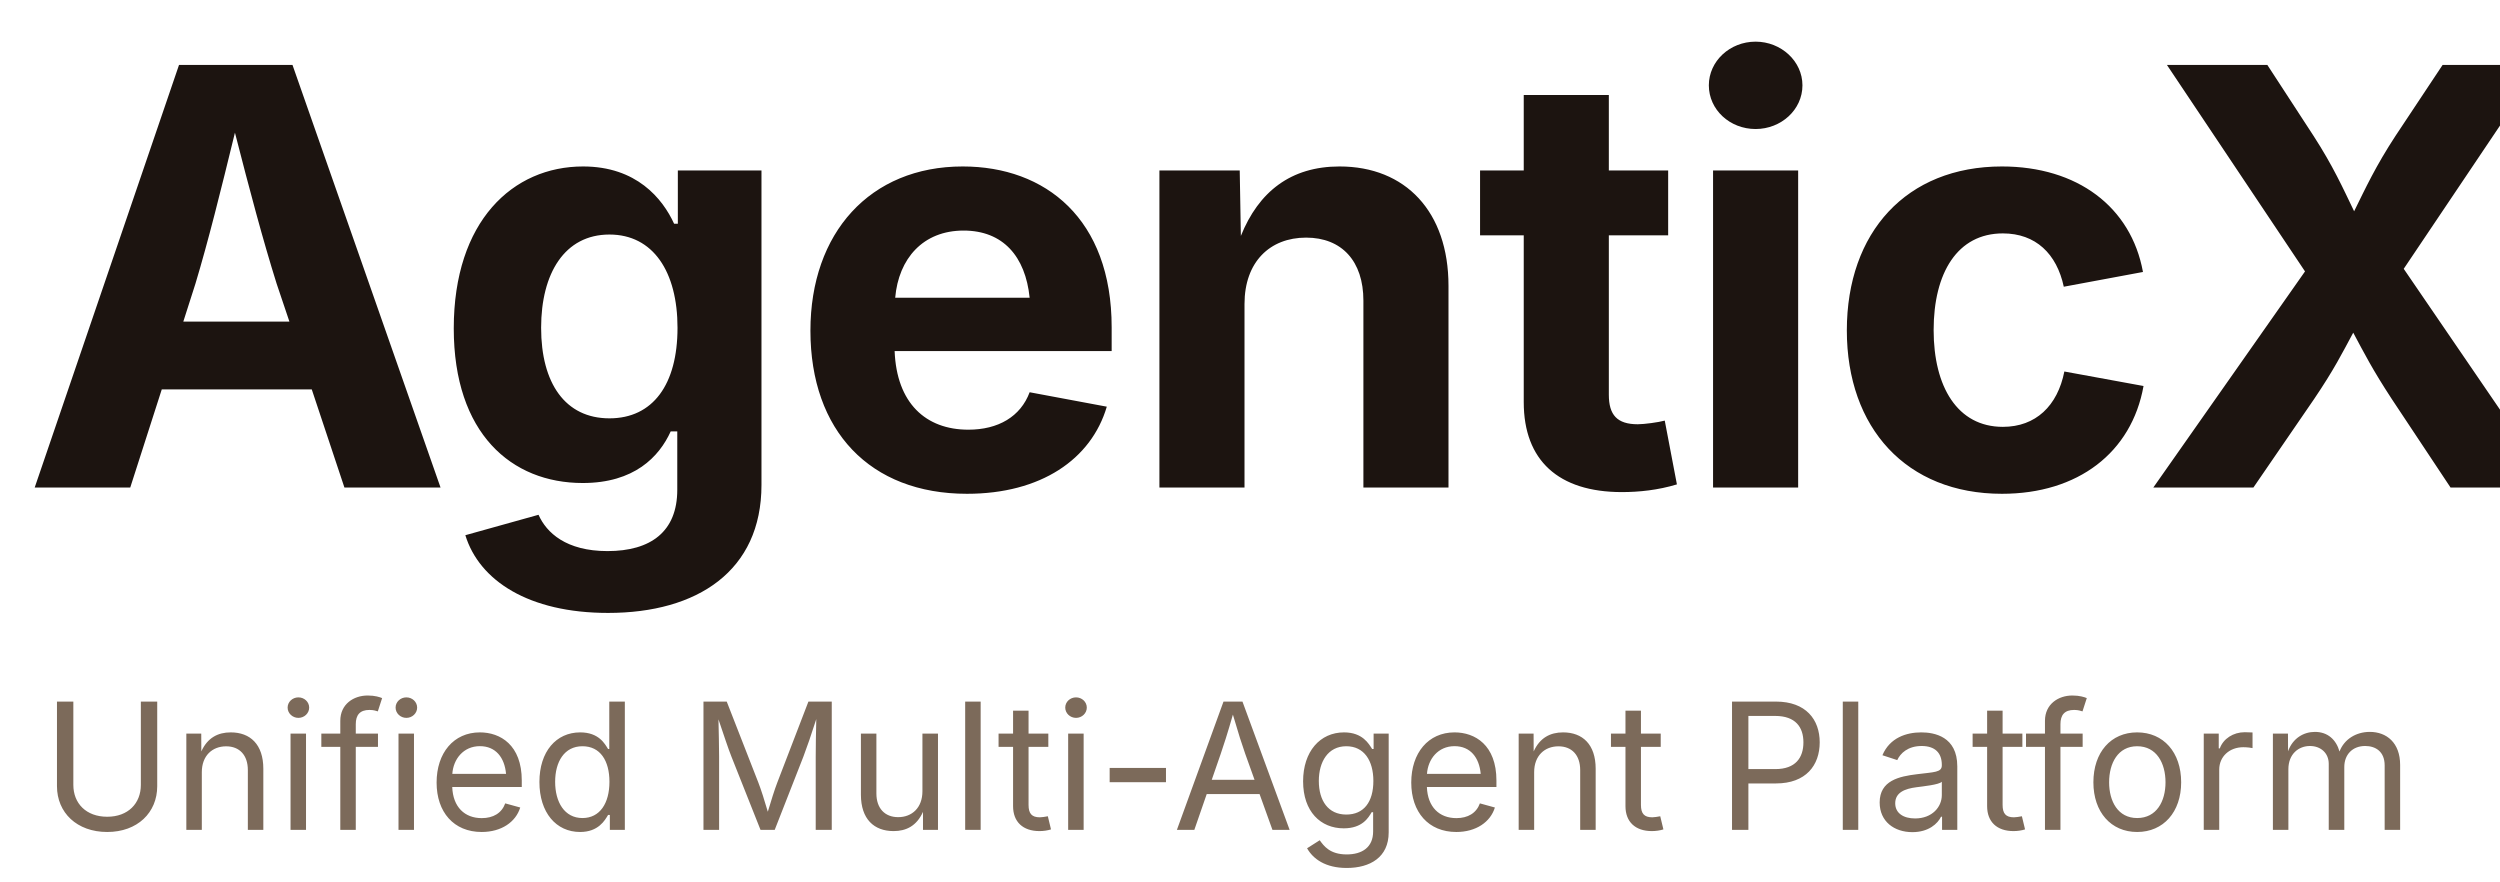
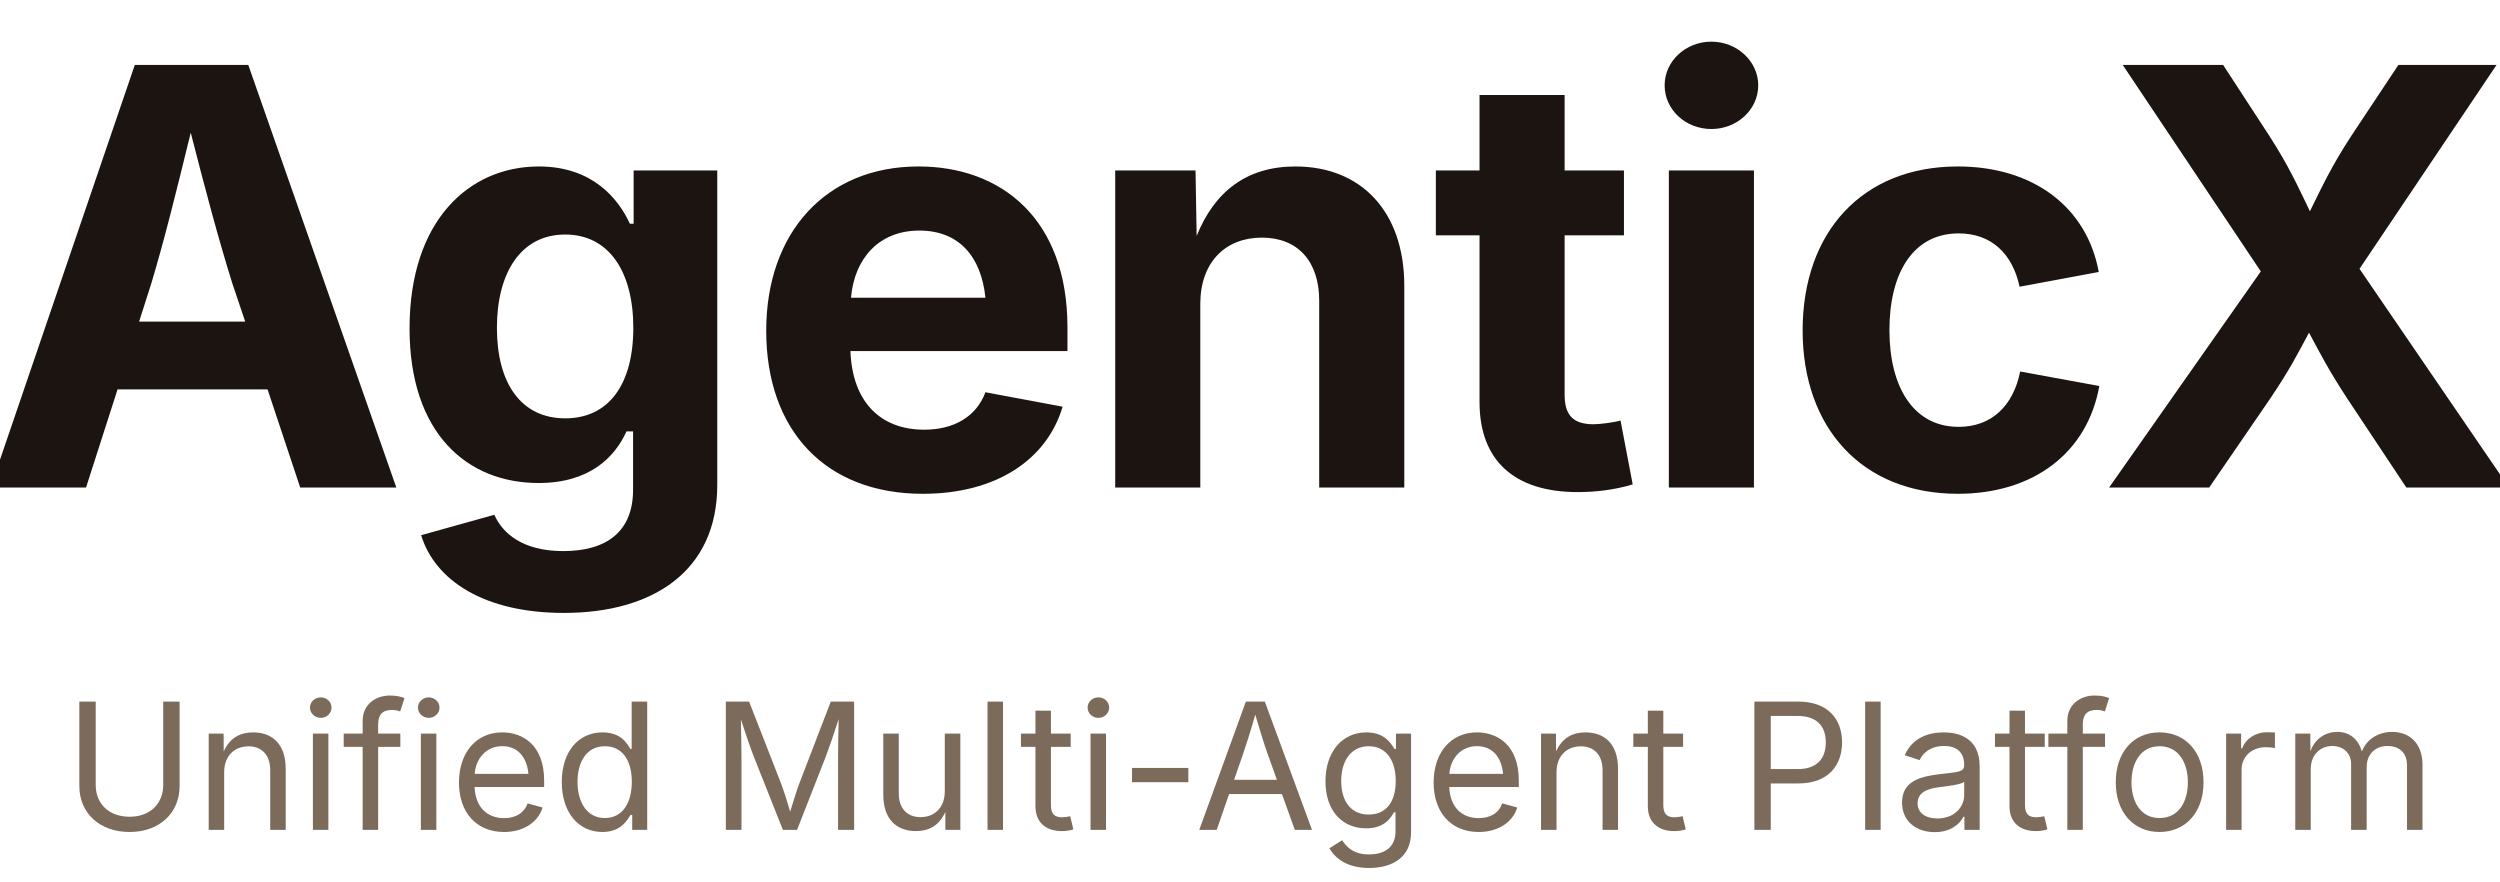
<svg xmlns="http://www.w3.org/2000/svg" viewBox="0 0 482 170" width="482" height="170">
-   <text x="4" y="94" font-family="Inter, -apple-system, 'Segoe UI', Helvetica, Arial, sans-serif" font-size="112" font-weight="700" letter-spacing="-2" fill="#1C1410">AgenticX</text>
-   <text x="8" y="160" font-family="Inter, -apple-system, 'Segoe UI', Helvetica, Arial, sans-serif" font-size="34" font-weight="400" fill="#7C6A5A">Unified Multi-Agent Platform</text>
+   <text x="241" y="94" text-anchor="middle" font-family="Inter, -apple-system, 'Segoe UI', Helvetica, Arial, sans-serif" font-size="112" font-weight="700" letter-spacing="-2" fill="#1C1410">AgenticX</text>
+   <text x="241" y="160" text-anchor="middle" font-family="Inter, -apple-system, 'Segoe UI', Helvetica, Arial, sans-serif" font-size="34" font-weight="400" fill="#7C6A5A">Unified Multi-Agent Platform</text>
</svg>
